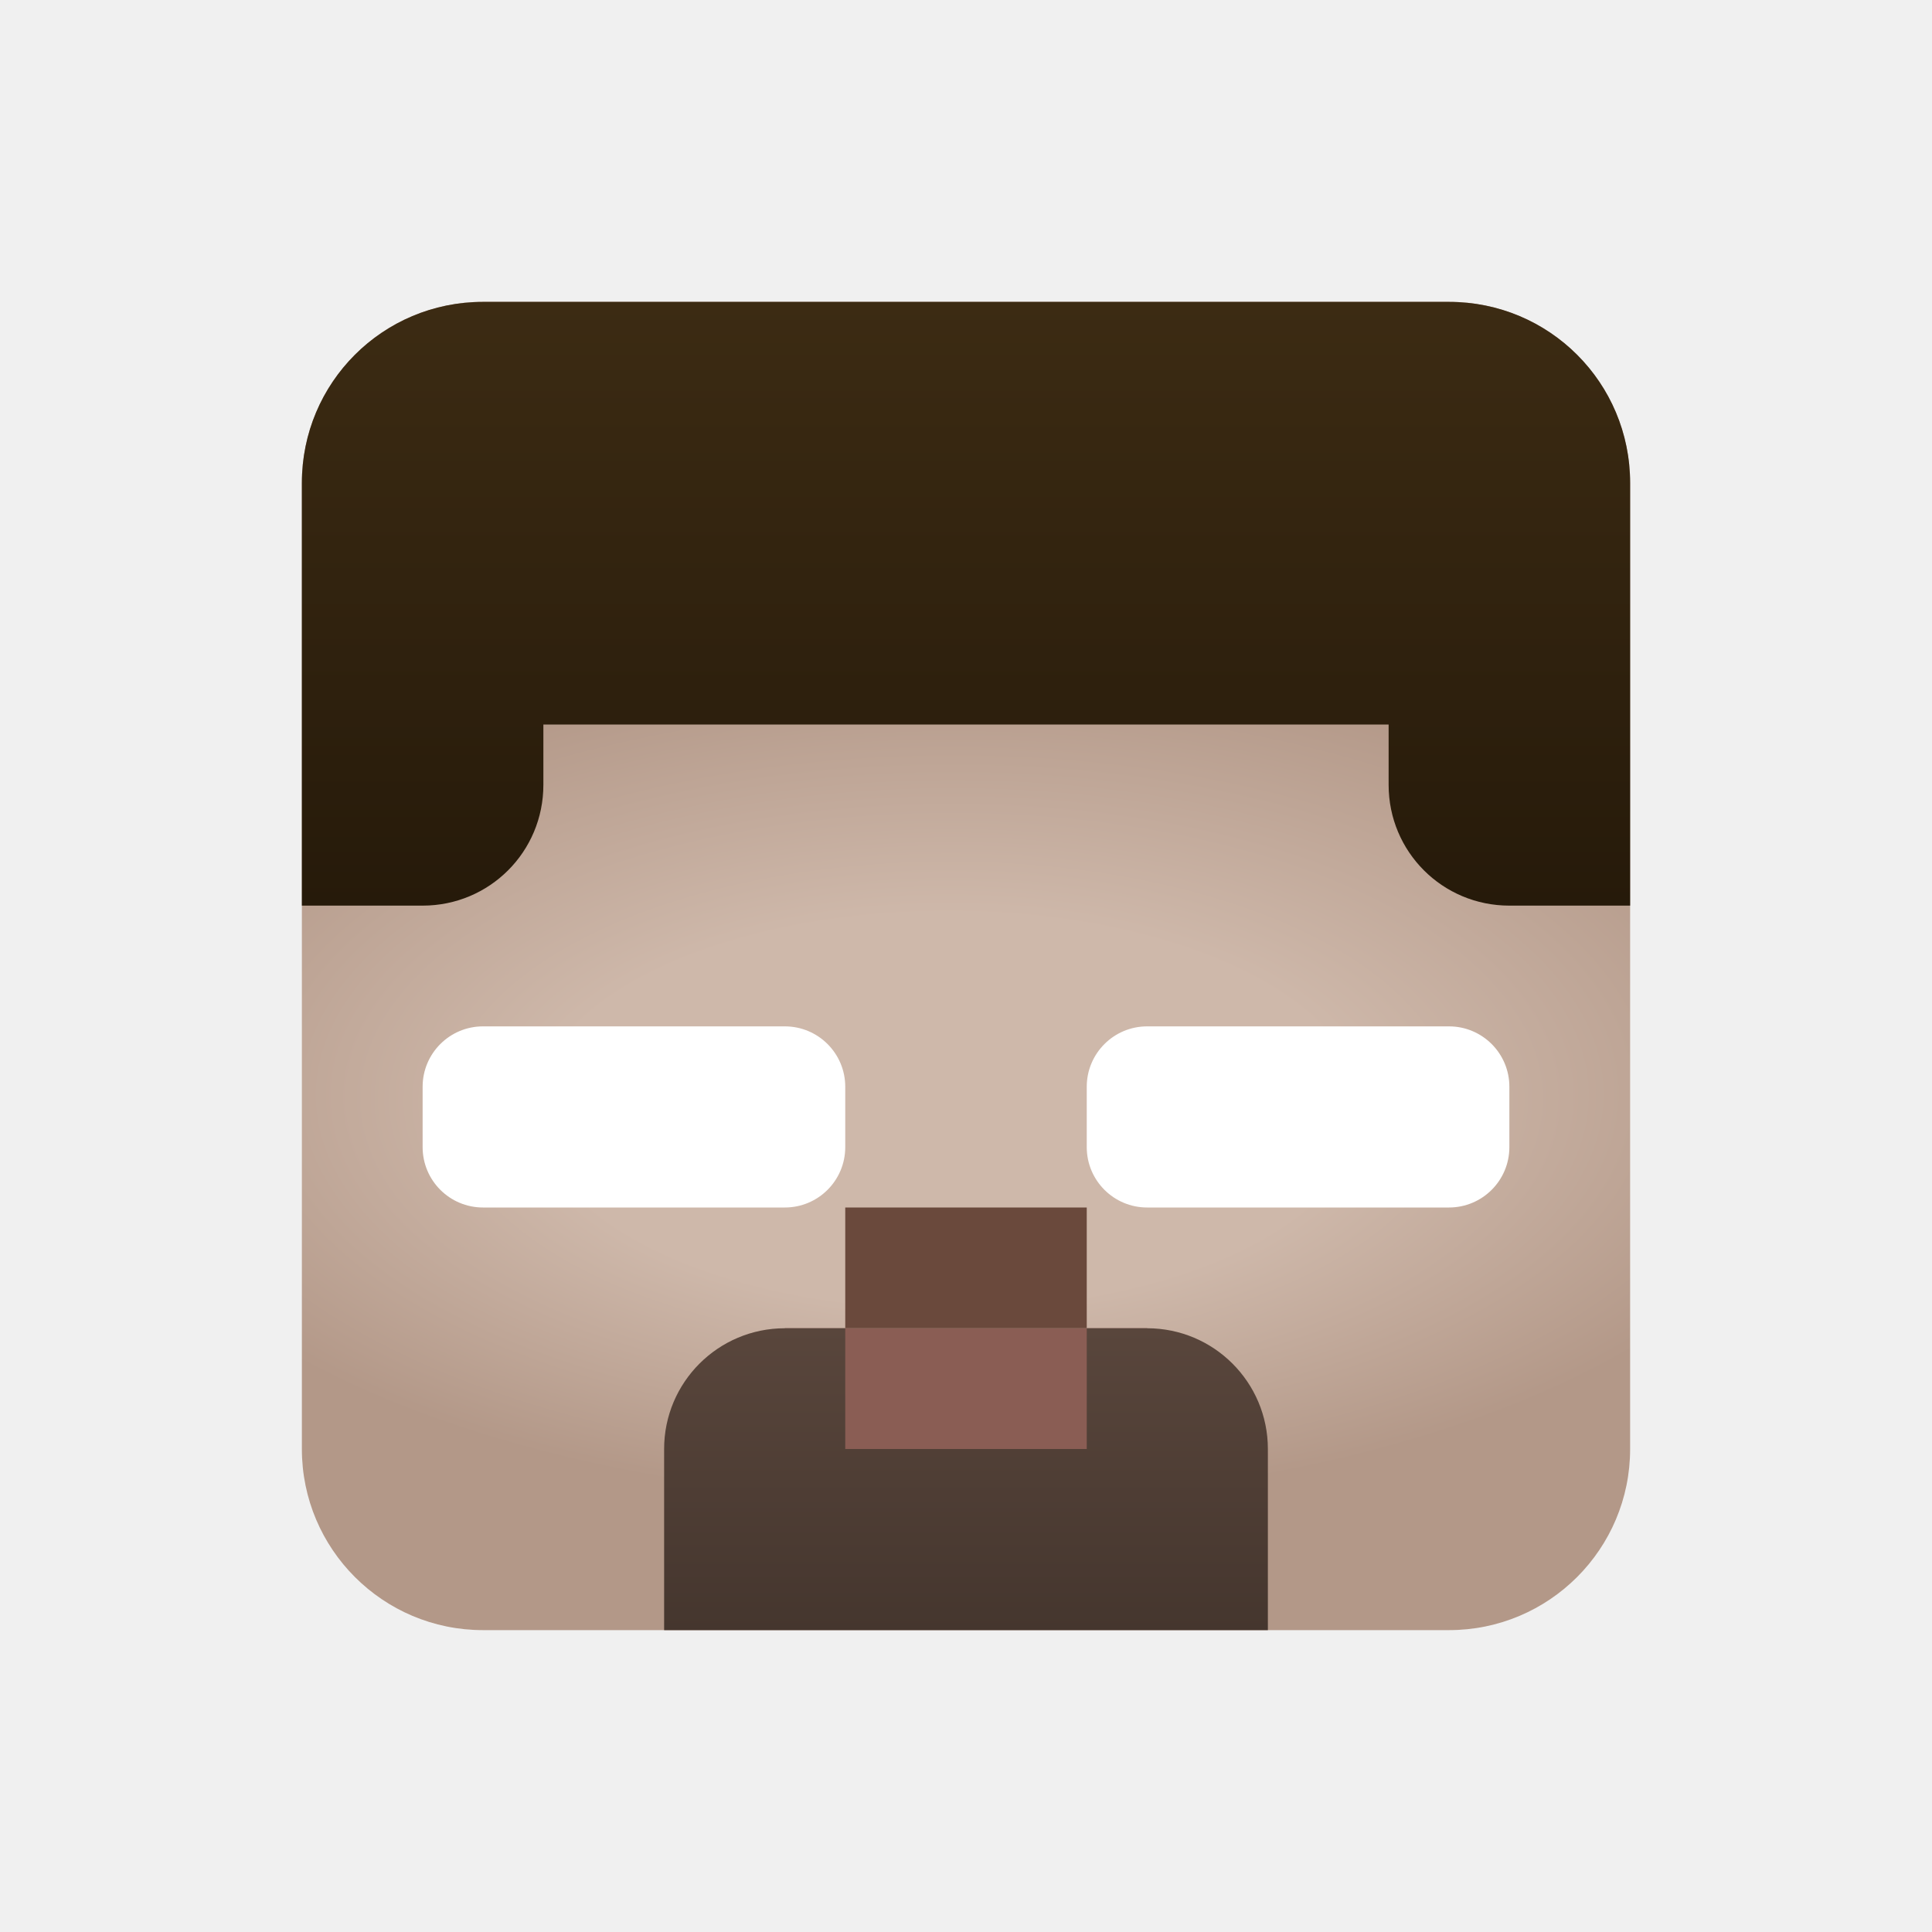
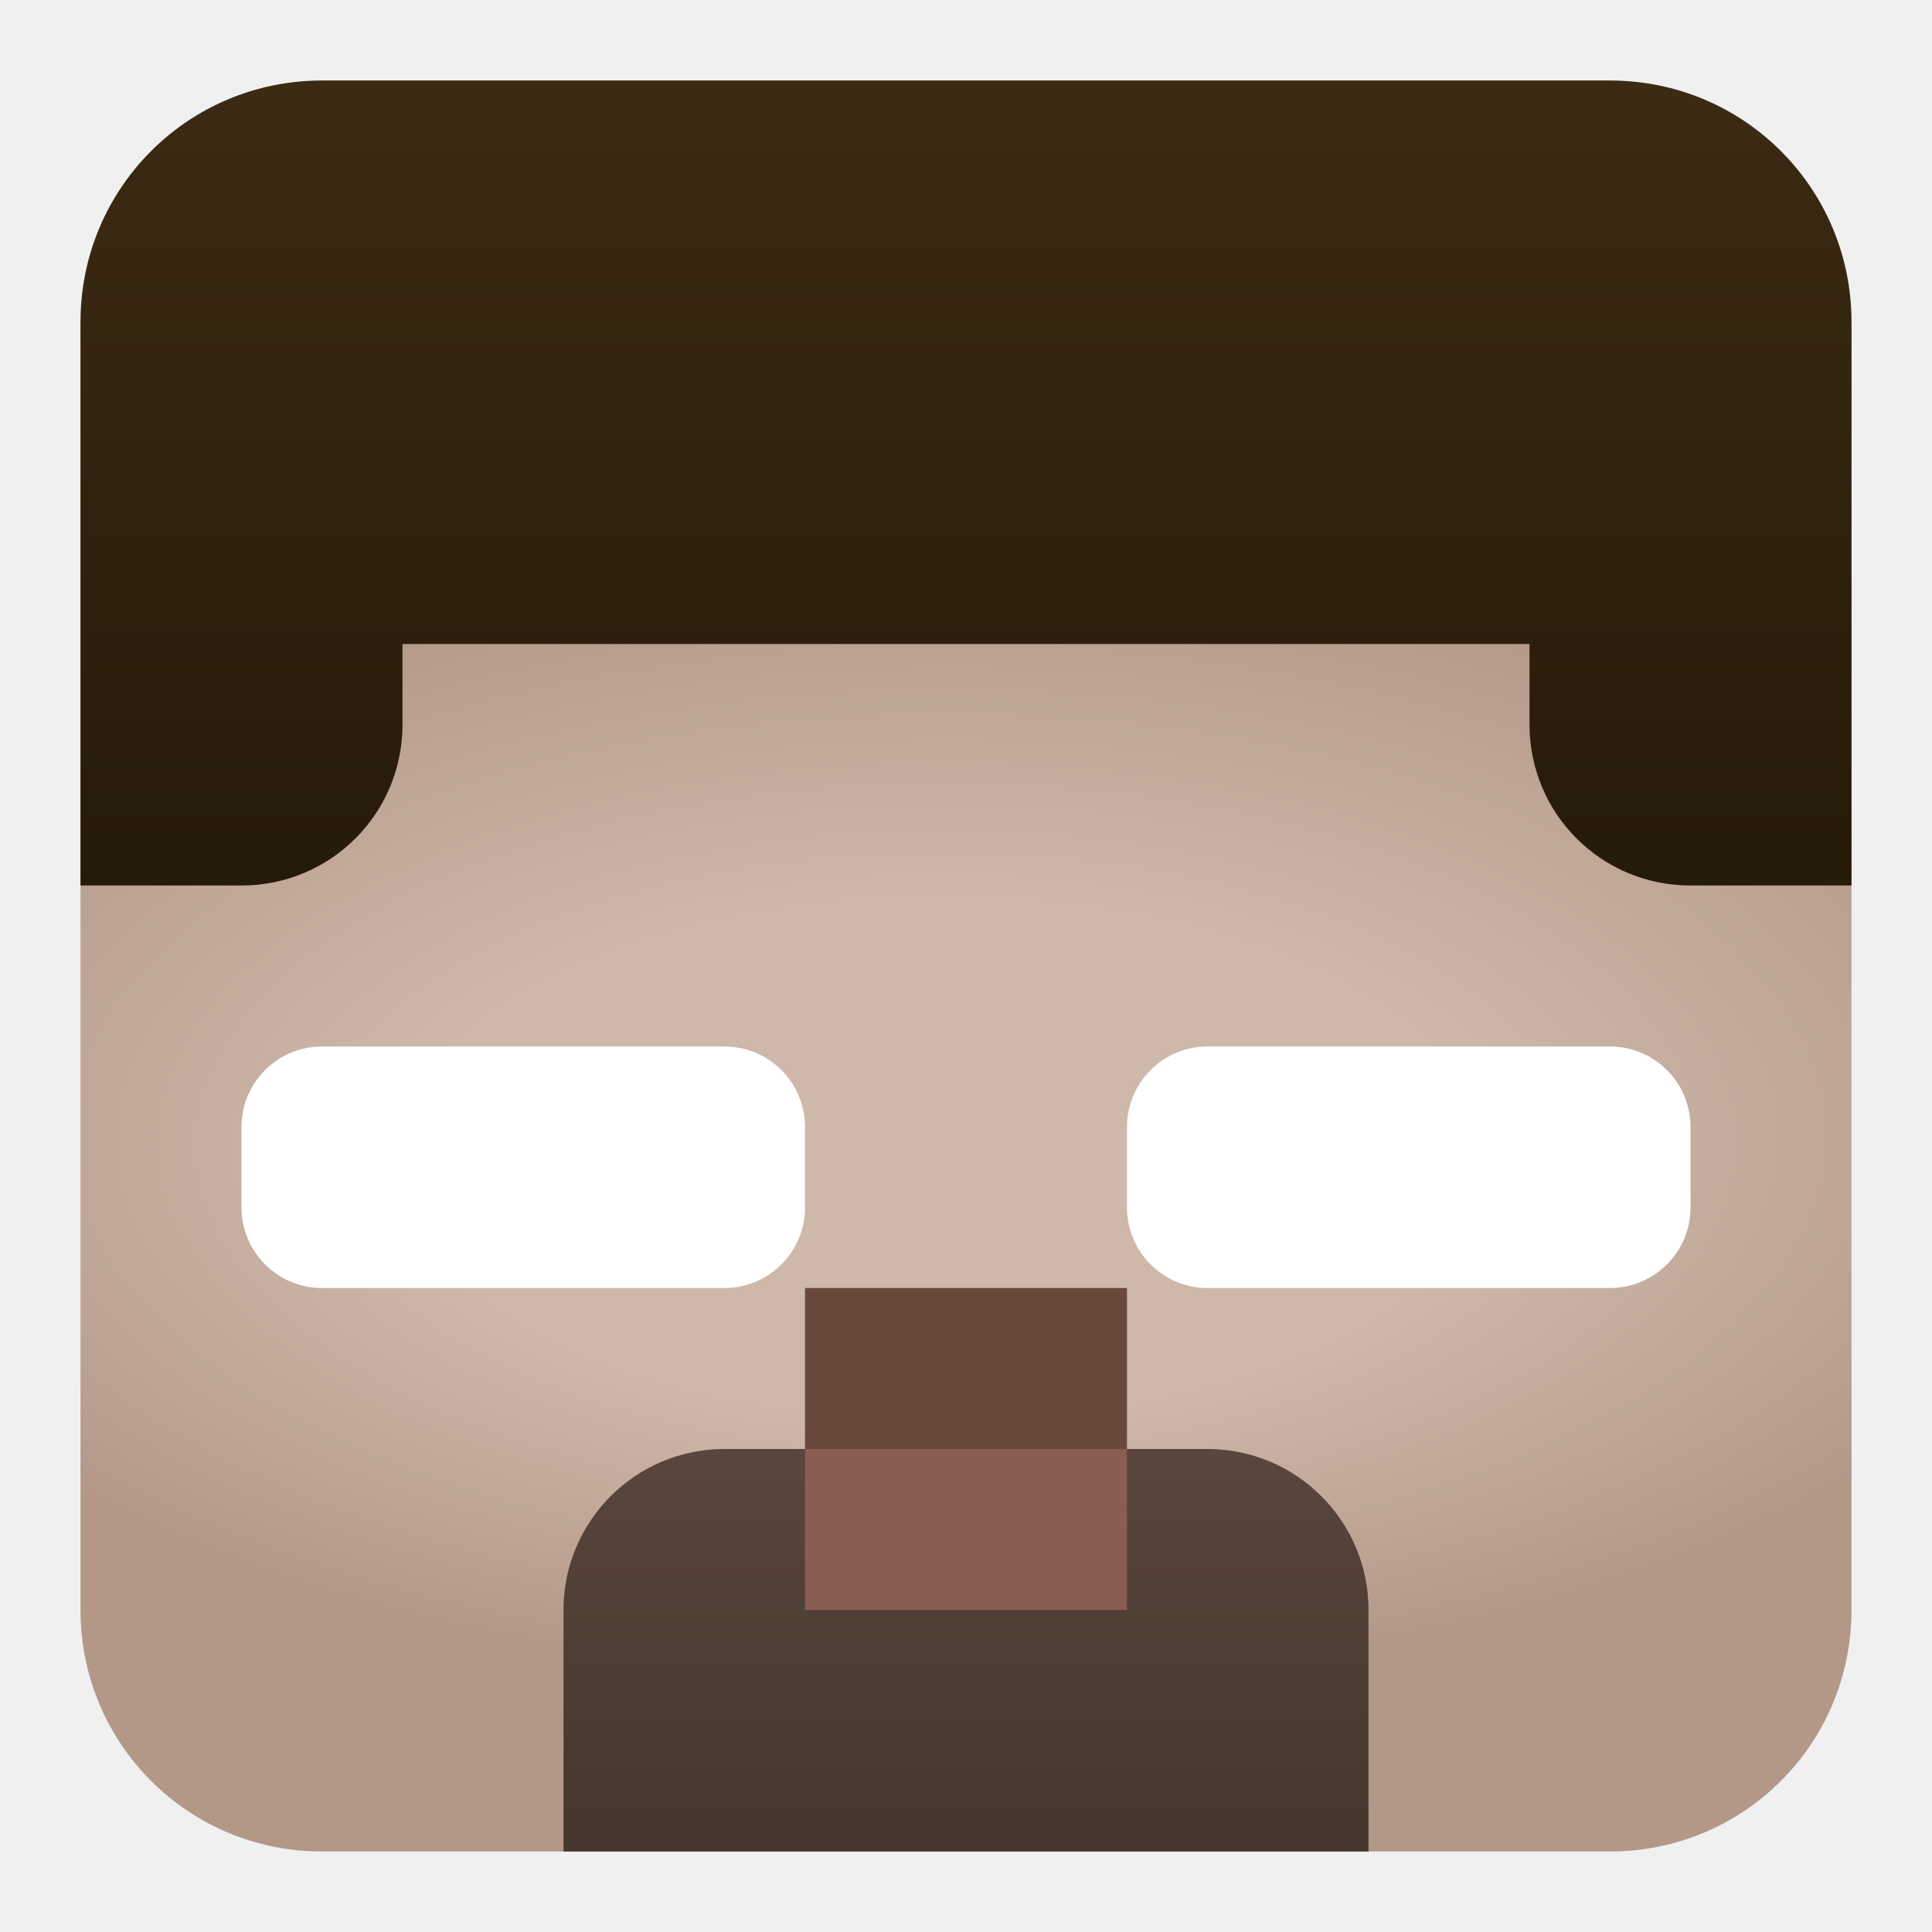
- <svg xmlns="http://www.w3.org/2000/svg" xmlns:xlink="http://www.w3.org/1999/xlink" width="32" height="32" version="1.1" viewBox="0 0 32 32" id="svg168" xml:space="preserve">
+ <svg xmlns="http://www.w3.org/2000/svg" xmlns:xlink="http://www.w3.org/1999/xlink" width="24" height="24" version="1.1" viewBox="0 0 24 24" id="svg168" xml:space="preserve">
  <defs id="defs172">
    <linearGradient id="linearGradient2085">
      <stop style="stop-color:#261a0a;stop-opacity:1;" offset="0" id="stop2081" />
      <stop style="stop-color:#3c2b13;stop-opacity:1;" offset="1" id="stop2083" />
    </linearGradient>
-     <radialGradient xlink:href="#linearGradient2066" id="radialGradient2757-3" cx="496.062" cy="17.211" fx="495.878" fy="18.731" r="11" gradientUnits="userSpaceOnUse" gradientTransform="matrix(2.555402,0,0,1.233731,-771.5756,-4.266943)" />
+     <radialGradient xlink:href="#linearGradient2066" id="radialGradient2757-3" cx="496.062" cy="17.211" fx="495.878" fy="18.731" r="11" gradientUnits="userSpaceOnUse" gradientTransform="matrix(2.555402,0,0,1.233731,-807.5756,-8.266943)" />
    <linearGradient id="linearGradient2066">
      <stop style="stop-color:#ceb8aa;stop-opacity:1;" offset="0.239" id="stop2062" />
      <stop style="stop-color:#b39888;stop-opacity:1;" offset="0.519" id="stop2064" />
    </linearGradient>
-     <linearGradient xlink:href="#linearGradient2085" id="linearGradient94741" gradientUnits="userSpaceOnUse" x1="504" y1="15" x2="504" y2="5" />
-     <linearGradient xlink:href="#linearGradient2564" id="linearGradient2566" x1="466" y1="27" x2="466" y2="22" gradientUnits="userSpaceOnUse" />
+     <linearGradient xlink:href="#linearGradient2085" id="linearGradient94741" gradientUnits="userSpaceOnUse" x1="504" y1="15" x2="504" y2="5" gradientTransform="translate(-36,-4)" />
+     <linearGradient xlink:href="#linearGradient2564" id="linearGradient2566" x1="466" y1="27" x2="466" y2="22" gradientUnits="userSpaceOnUse" gradientTransform="translate(-4,-4)" />
    <linearGradient id="linearGradient2564">
      <stop style="stop-color:#45362e;stop-opacity:1;" offset="0" id="stop2560" />
      <stop style="stop-color:#59463c;stop-opacity:1;" offset="1" id="stop2562" />
    </linearGradient>
  </defs>
  <g id="i_herobrine" transform="translate(-448)">
-     <g id="g56546" clip-path="none" transform="translate(-32)">
-       <rect style="fill:url(#radialGradient2757-3);fill-opacity:1;stroke-width:0.277;paint-order:stroke markers fill;stop-color:#000000" id="rect56542-7-5" width="22" height="22" x="485" y="5" ry="3" />
-       <path id="rect56552" style="fill:url(#linearGradient94741);fill-opacity:1;stroke:none;stroke-width:0.265;paint-order:stroke markers fill;stop-color:#000000" d="m 488,5 c -1.662,0 -3,1.338 -3,3 v 7 h 2 c 1.108,0 2,-0.892 2,-2 v -1 h 14 v 1 c 0,1.108 0.892,2 2,2 h 2 V 8 c 0,-1.662 -1.338,-3 -3,-3 h -1 -14 z" />
-     </g>
-     <rect style="opacity:1;fill:#8a5d54;fill-opacity:1;stroke:none;stroke-width:0.397;paint-order:stroke markers fill;stop-color:#000000" id="rect53396" width="6" height="3" x="461" y="22" ry="0" />
-     <rect style="fill:#ffffff;fill-opacity:1;stroke-width:0.265;paint-order:stroke markers fill;stop-color:#000000" id="rect63182-8-0" width="7" height="3" x="466" y="17" ry="1" />
-     <rect style="fill:#ffffff;fill-opacity:1;stroke-width:0.265;paint-order:stroke markers fill;stop-color:#000000" id="rect63184-7-9" width="7" height="3" x="455" y="17" ry="1" />
-     <rect style="opacity:1;fill:#6a493c;fill-opacity:1;stroke:none;stroke-width:0.265;paint-order:stroke markers fill;stop-color:#000000" id="rect50123" width="4" height="2" x="462" y="20" ry="0" />
-     <path id="path195645-9" style="fill:url(#linearGradient2566);fill-opacity:1;stroke:none;stroke-width:0.362;paint-order:stroke markers fill;stop-color:#000000" d="m 461,22 a 2,2 0 0 0 -2,2 v 3 h 3 4 3 v -3 a 2,2 0 0 0 -2,-2 h -1 v 2 h -4 v -2 z" />
-     <rect style="fill:#ffffff;fill-opacity:0;stroke:none;stroke-width:0.265;paint-order:stroke markers fill;stop-color:#000000" id="rect128412-8-3-9" width="32" height="32" x="448" y="0" />
+     <path id="rect56542-7-5" style="fill:url(#radialGradient2757-3);stroke-width:0.277;paint-order:stroke markers fill;stop-color:#000000" d="m 452,1 h 16 l 3,3 V 20 C 471,21.662 469.662,23 468,23 h -16 c -1.662,0 -3,-1.338 -3,-3 V 4 Z" />
+     <path id="rect56552" style="fill:url(#linearGradient94741);fill-opacity:1;stroke:none;stroke-width:0.265;paint-order:stroke markers fill;stop-color:#000000" d="m 452,1 c -1.662,0 -3,1.338 -3,3 v 7 h 2 c 1.108,0 2,-0.892 2,-2 V 8 h 14 v 1 c 0,1.108 0.892,2 2,2 h 2 V 4 c 0,-1.662 -1.338,-3 -3,-3 h -1 -14 z" />
+     <rect style="opacity:1;fill:#8a5d54;fill-opacity:1;stroke:none;stroke-width:0.397;paint-order:stroke markers fill;stop-color:#000000" id="rect53396" width="6" height="3" x="457" y="18" ry="0" />
+     <rect style="fill:#ffffff;fill-opacity:1;stroke-width:0.265;paint-order:stroke markers fill;stop-color:#000000" id="rect63182-8-0" width="7" height="3" x="462" y="13" ry="1" />
+     <rect style="fill:#ffffff;fill-opacity:1;stroke-width:0.265;paint-order:stroke markers fill;stop-color:#000000" id="rect63184-7-9" width="7" height="3" x="451" y="13" ry="1" />
+     <rect style="opacity:1;fill:#6a493c;fill-opacity:1;stroke:none;stroke-width:0.265;paint-order:stroke markers fill;stop-color:#000000" id="rect50123" width="4" height="2" x="458" y="16" ry="0" />
+     <path id="path195645-9" style="fill:url(#linearGradient2566);fill-opacity:1;stroke:none;stroke-width:0.362;paint-order:stroke markers fill;stop-color:#000000" d="m 457,18 a 2,2 0 0 0 -2,2 v 3 h 3 4 3 v -3 a 2,2 0 0 0 -2,-2 h -1 v 2 h -4 v -2 z" />
+     <rect style="fill:#ffffff;fill-opacity:0;stroke:none;stroke-width:0.265;paint-order:stroke markers fill;stop-color:#000000" id="rect128412-8-3-9" width="24" height="24" x="448" y="0" />
  </g>
</svg>
